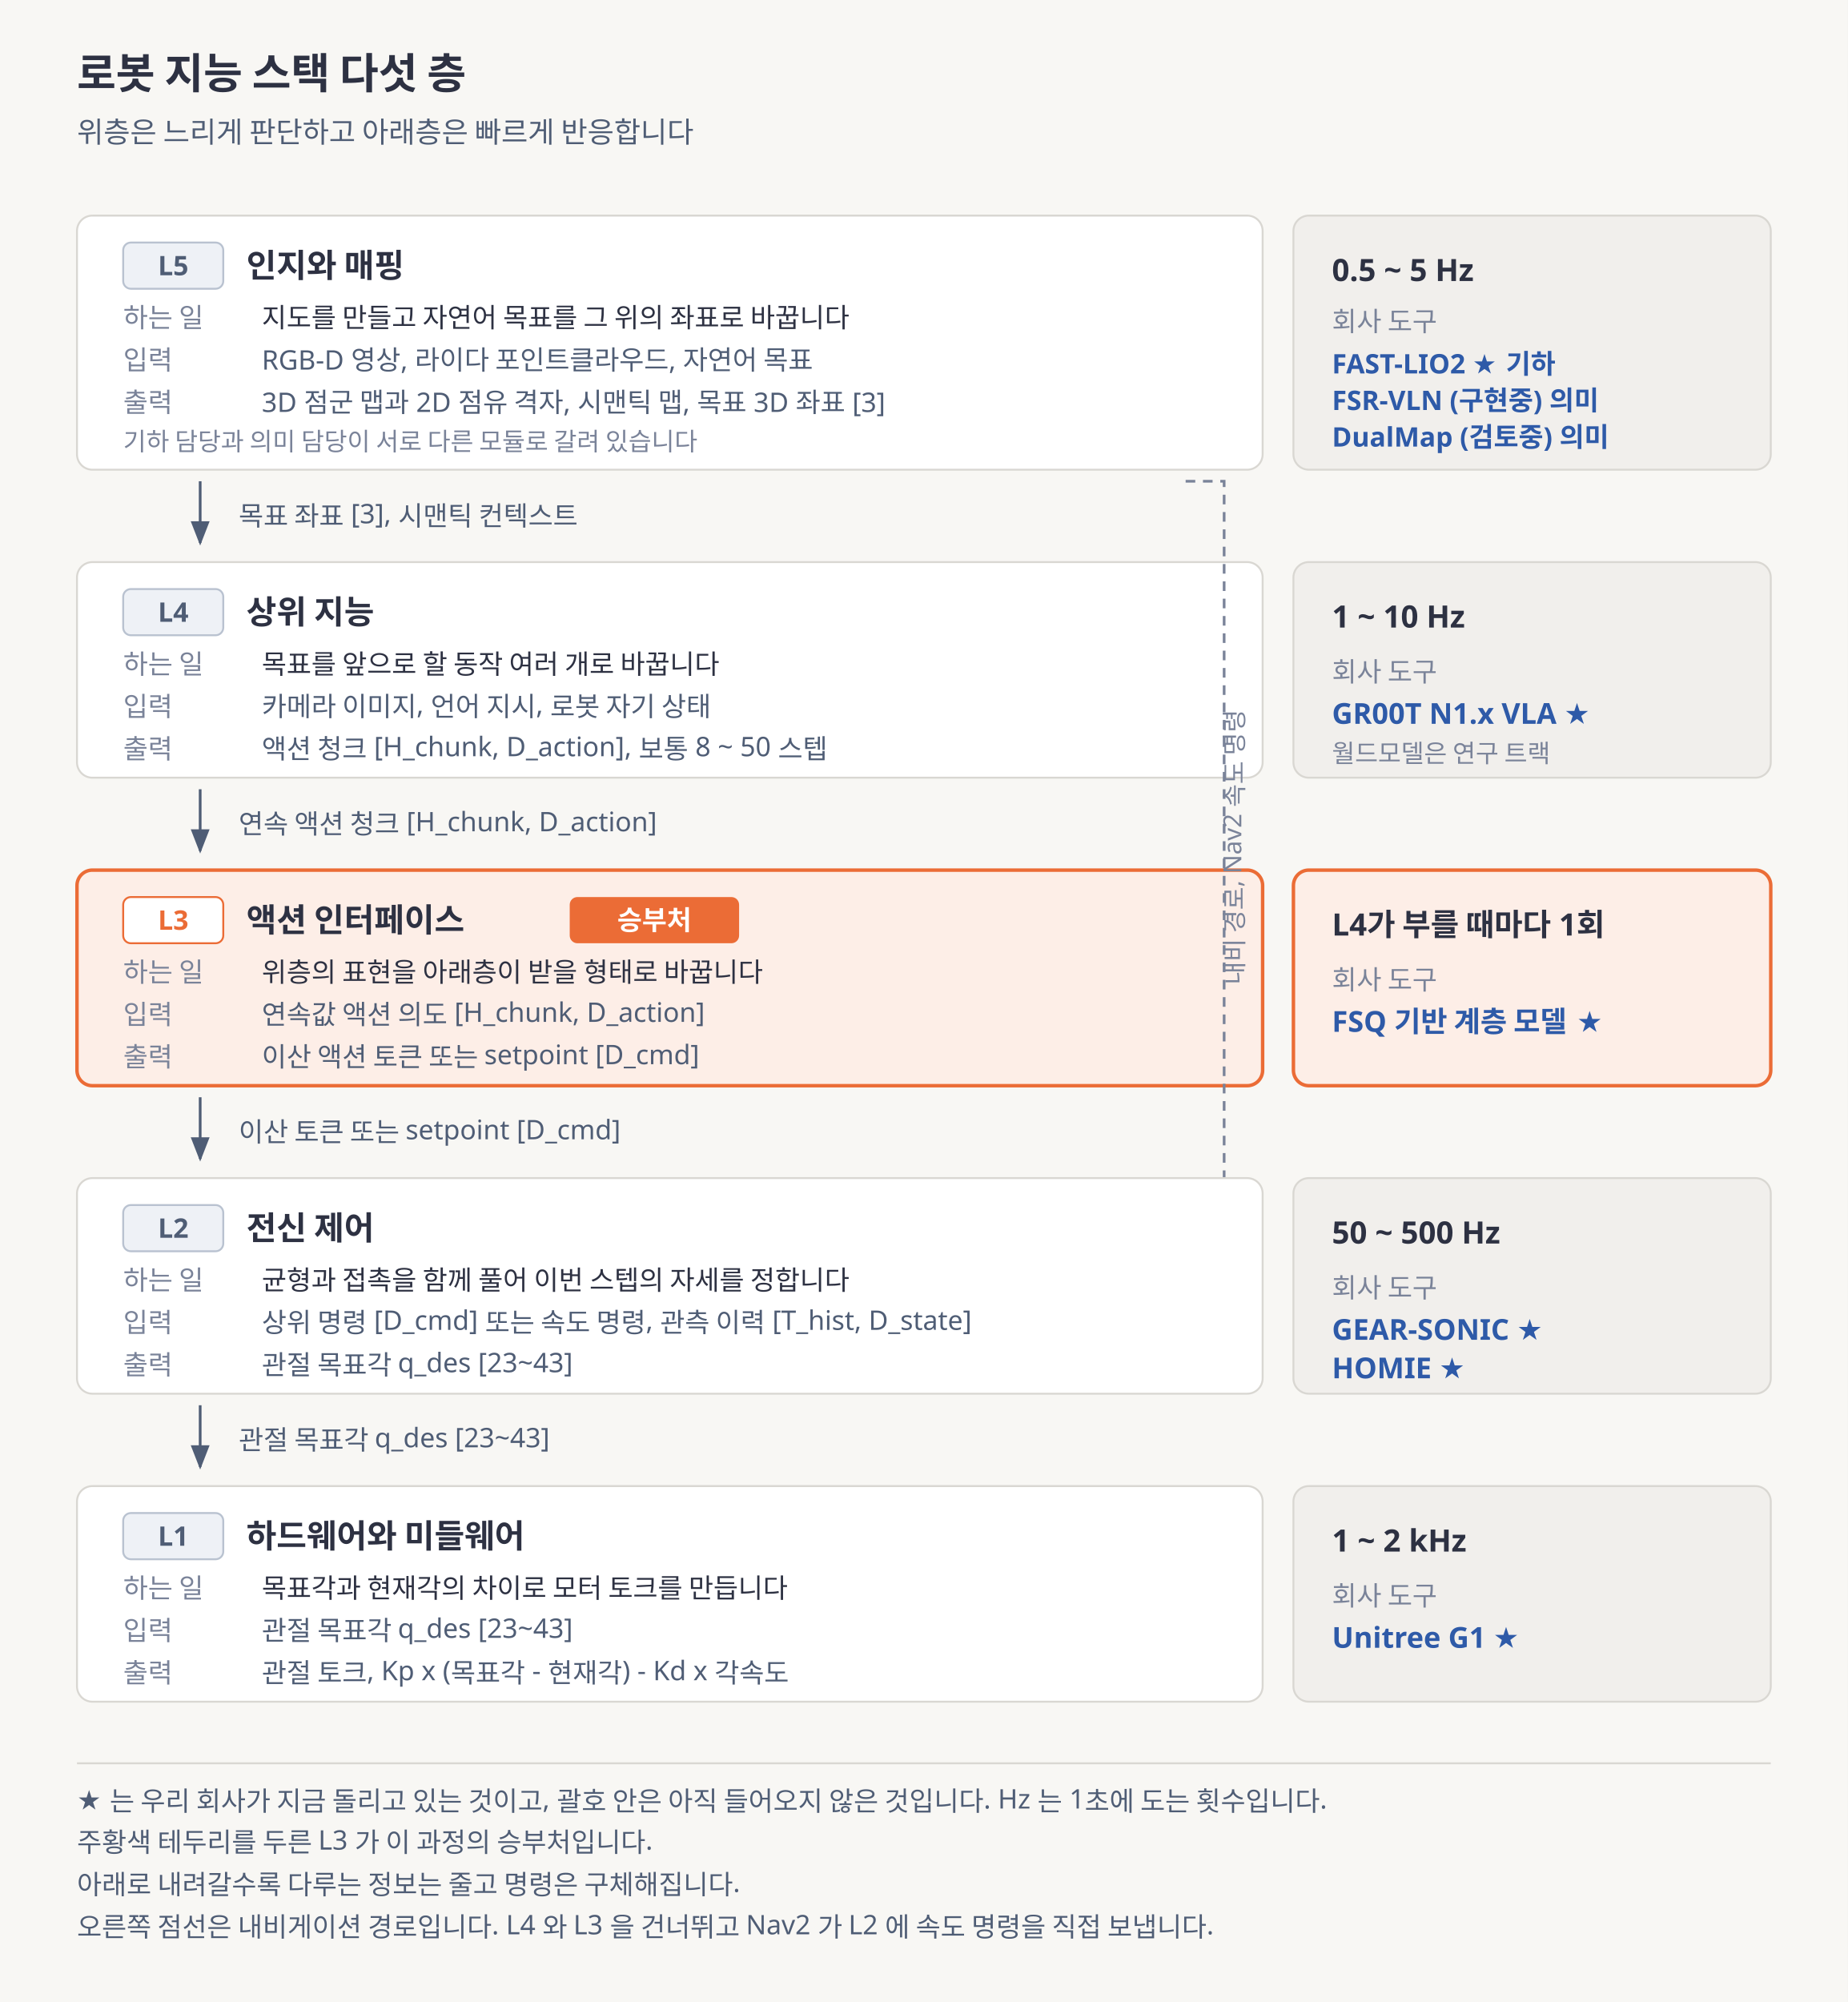
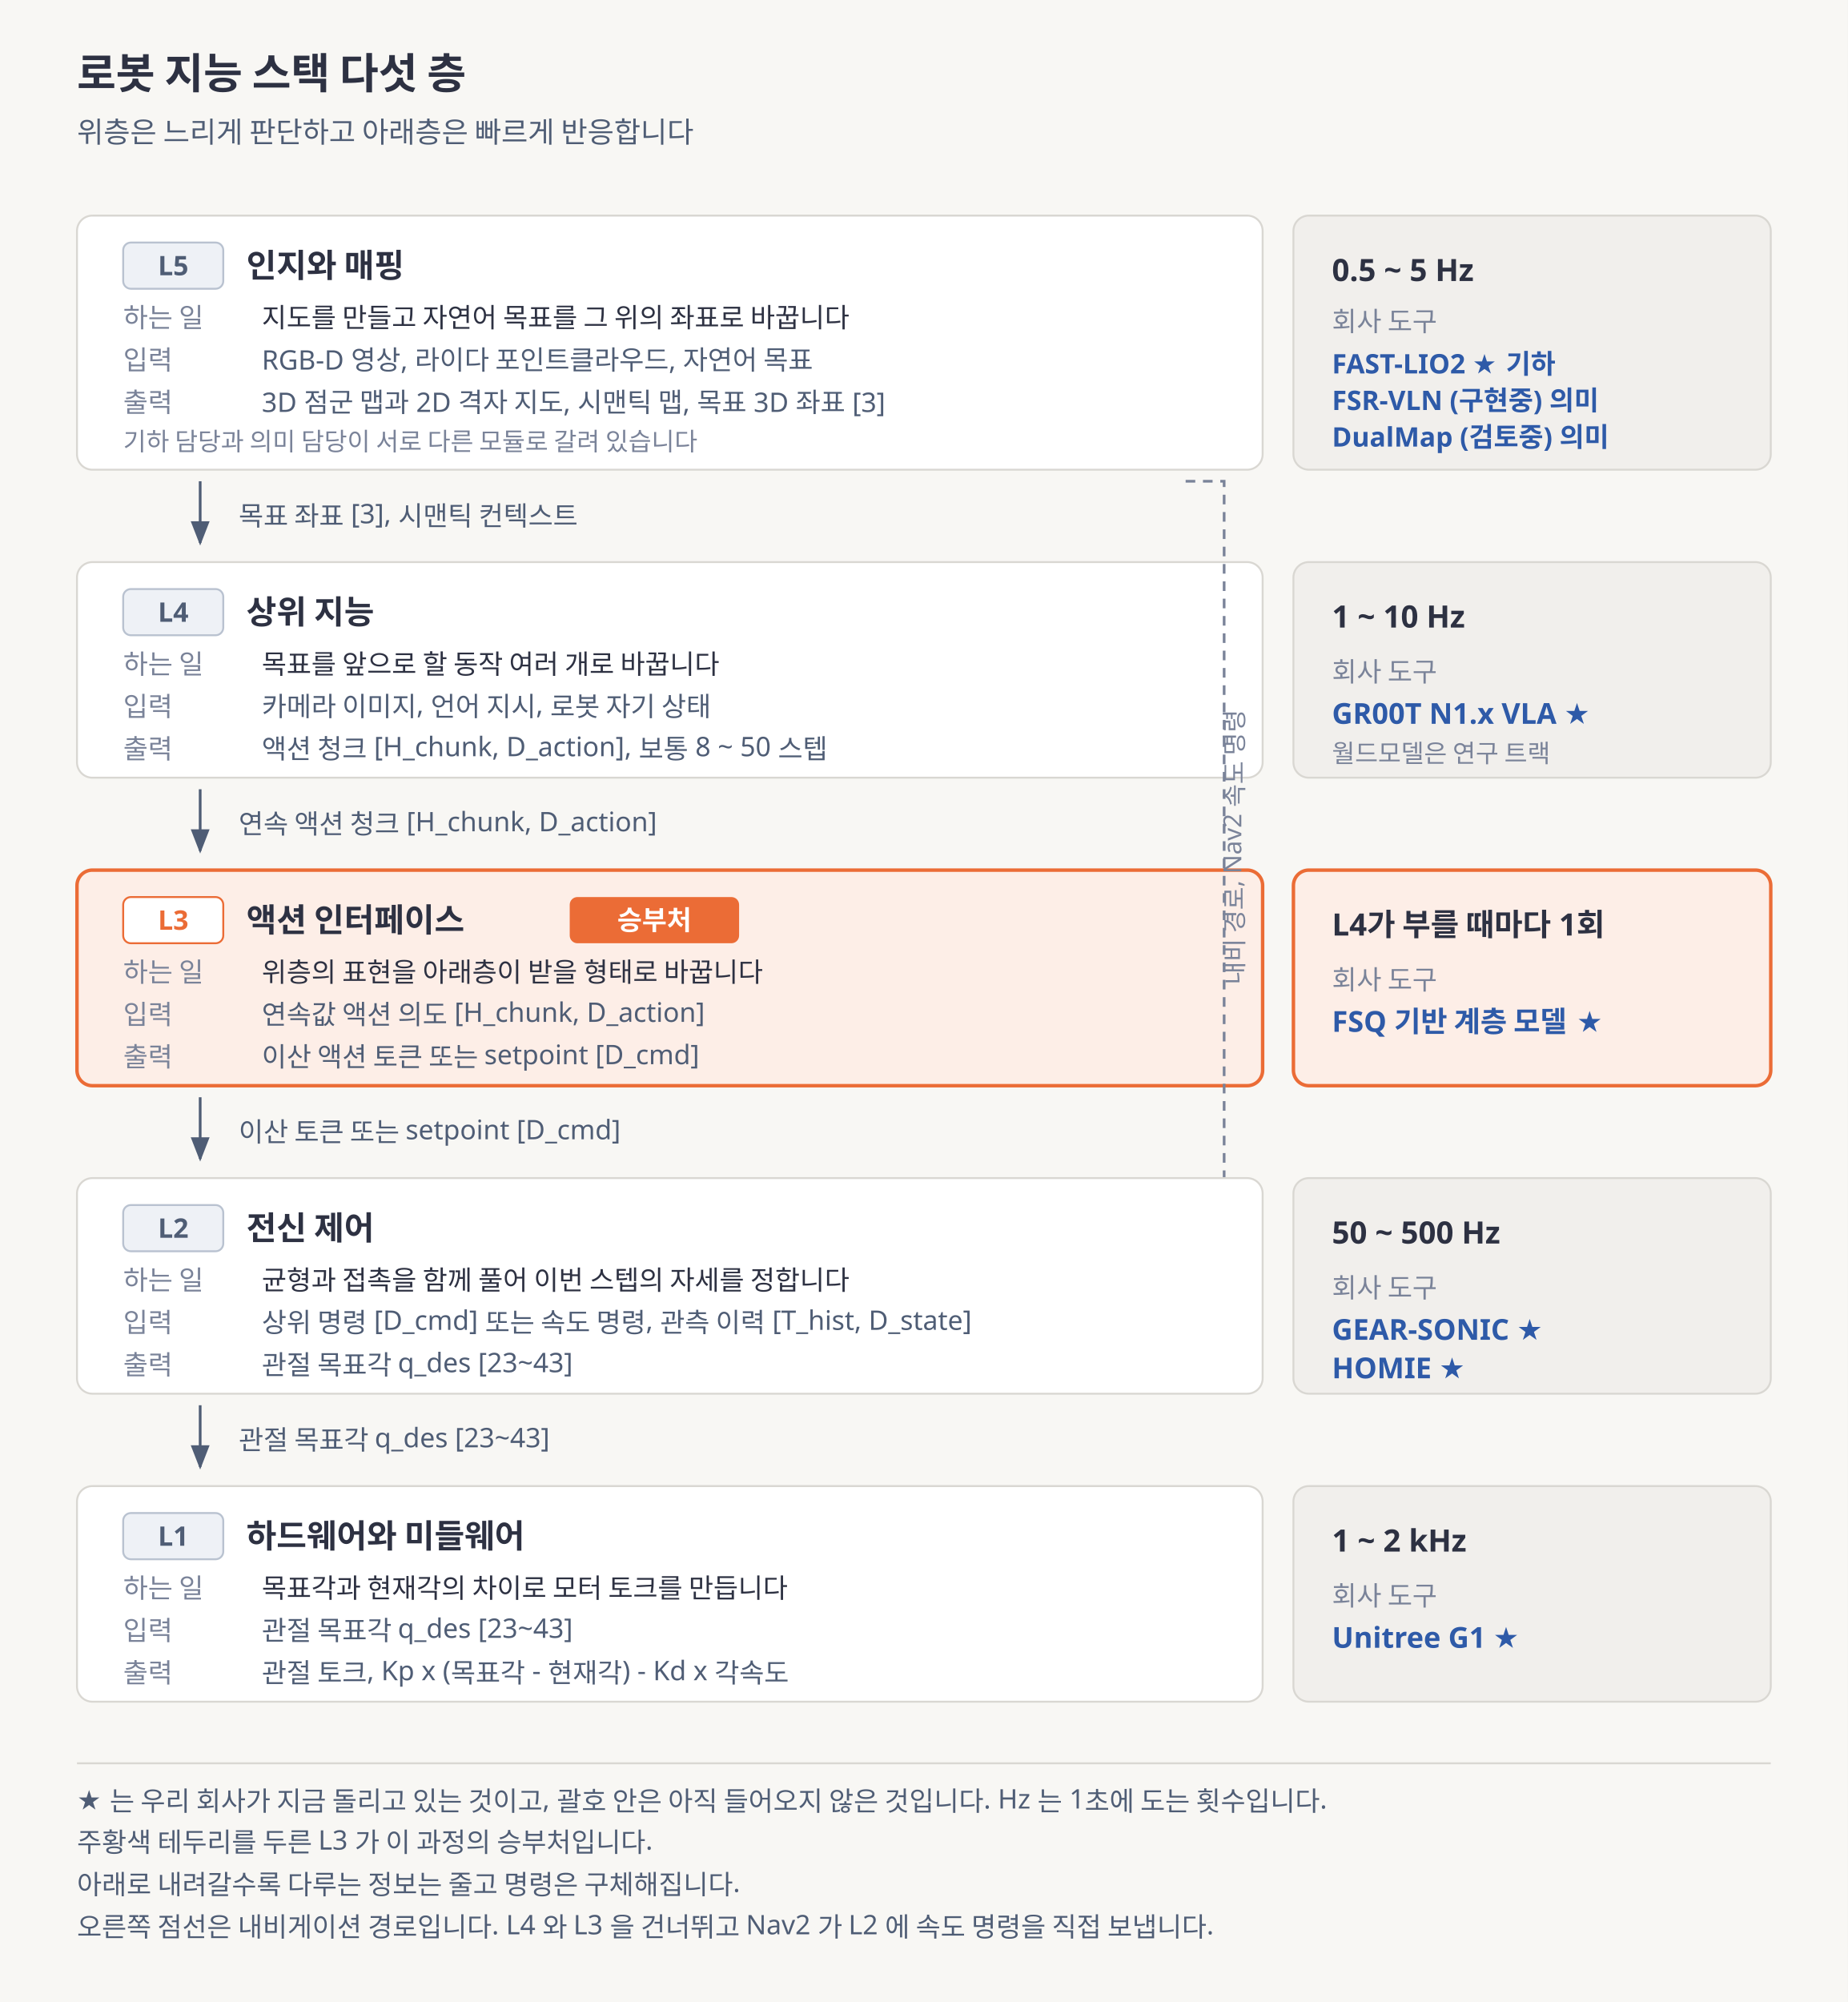
<svg xmlns="http://www.w3.org/2000/svg" viewBox="0 0 960 1040" width="960" height="1040" role="img" aria-label="로봇 지능 스택 다섯 층">
  <defs>
    <marker id="ar" markerWidth="9" markerHeight="7" refX="8" refY="3.5" orient="auto">
      <polygon points="0 0, 9 3.5, 0 7" fill="#4f5d75" />
    </marker>
  </defs>
  <rect x="0" y="0" width="960" height="1040" fill="#f8f7f4" />
  <g font-family="'Noto Sans KR','Malgun Gothic','Apple SD Gothic Neo','Nanum Gothic',sans-serif">
    <text x="40" y="46" font-size="22" font-weight="700" fill="#2d3142">로봇 지능 스택 다섯 층</text>
    <text x="40" y="74" font-size="15" fill="#4f5d75">위층은 느리게 판단하고 아래층은 빠르게 반응합니다</text>
    <rect x="40" y="112" width="616" height="132" rx="8" fill="#ffffff" stroke="#d9d7d2" stroke-width="1" />
    <rect x="672" y="112" width="248" height="132" rx="8" fill="#f1efec" stroke="#d9d7d2" stroke-width="1" />
    <rect x="64" y="126" width="52" height="24" rx="4" fill="#eef1f6" stroke="#b9c2d0" stroke-width="1" />
    <text x="90" y="143" font-size="14" font-weight="700" fill="#4f5d75" text-anchor="middle">L5</text>
    <text x="128" y="144" font-size="17" font-weight="700" fill="#2d3142">인지와 매핑</text>
    <text x="64" y="170" font-size="14" fill="#7a8399">하는 일</text>
    <text x="136" y="170" font-size="14" fill="#2d3142">지도를 만들고 자연어 목표를 그 위의 좌표로 바꿉니다</text>
    <text x="64" y="192" font-size="14" fill="#7a8399">입력</text>
    <text x="136" y="192" font-size="14" fill="#4f5d75">RGB-D 영상, 라이다 포인트클라우드, 자연어 목표</text>
    <text x="64" y="214" font-size="14" fill="#7a8399">출력</text>
-     <text x="136" y="214" font-size="14" fill="#4f5d75">3D 점군 맵과 2D 점유 격자, 시맨틱 맵, 목표 3D 좌표 [3]</text>
+     <text x="136" y="214" font-size="14" fill="#4f5d75">3D 점군 맵과 2D 격자 지도, 시맨틱 맵, 목표 3D 좌표 [3]</text>
    <text x="64" y="234" font-size="13" fill="#7a8399">기하 담당과 의미 담당이 서로 다른 모듈로 갈려 있습니다</text>
    <text x="692" y="146" font-size="16" font-weight="700" fill="#2d3142">0.5 ~ 5 Hz</text>
    <text x="692" y="172" font-size="14" fill="#7a8399">회사 도구</text>
    <text x="692" y="194" font-size="14" font-weight="600" fill="#2e5aa8">FAST-LIO2 ★  기하</text>
    <text x="692" y="213" font-size="14" font-weight="600" fill="#2e5aa8">FSR-VLN (구현중)  의미</text>
    <text x="692" y="232" font-size="14" font-weight="600" fill="#2e5aa8">DualMap (검토중)  의미</text>
    <line x1="104" y1="250" x2="104" y2="282" stroke="#4f5d75" stroke-width="1.4" marker-end="url(#ar)" />
    <text x="124" y="273" font-size="14" fill="#4f5d75">목표 좌표 [3], 시맨틱 컨텍스트</text>
    <rect x="40" y="292" width="616" height="112" rx="8" fill="#ffffff" stroke="#d9d7d2" stroke-width="1" />
    <rect x="672" y="292" width="248" height="112" rx="8" fill="#f1efec" stroke="#d9d7d2" stroke-width="1" />
    <rect x="64" y="306" width="52" height="24" rx="4" fill="#eef1f6" stroke="#b9c2d0" stroke-width="1" />
    <text x="90" y="323" font-size="14" font-weight="700" fill="#4f5d75" text-anchor="middle">L4</text>
    <text x="128" y="324" font-size="17" font-weight="700" fill="#2d3142">상위 지능</text>
    <text x="64" y="350" font-size="14" fill="#7a8399">하는 일</text>
    <text x="136" y="350" font-size="14" fill="#2d3142">목표를 앞으로 할 동작 여러 개로 바꿉니다</text>
    <text x="64" y="372" font-size="14" fill="#7a8399">입력</text>
    <text x="136" y="372" font-size="14" fill="#4f5d75">카메라 이미지, 언어 지시, 로봇 자기 상태</text>
    <text x="64" y="394" font-size="14" fill="#7a8399">출력</text>
    <text x="136" y="394" font-size="14" fill="#4f5d75">액션 청크 [H_chunk, D_action], 보통 8 ~ 50 스텝</text>
    <text x="692" y="326" font-size="16" font-weight="700" fill="#2d3142">1 ~ 10 Hz</text>
    <text x="692" y="354" font-size="14" fill="#7a8399">회사 도구</text>
    <text x="692" y="376" font-size="15" font-weight="600" fill="#2e5aa8">GR00T N1.x VLA ★</text>
    <text x="692" y="396" font-size="13" fill="#7a8399">월드모델은 연구 트랙</text>
    <line x1="104" y1="410" x2="104" y2="442" stroke="#4f5d75" stroke-width="1.4" marker-end="url(#ar)" />
    <text x="124" y="433" font-size="14" fill="#4f5d75">연속 액션 청크 [H_chunk, D_action]</text>
    <rect x="40" y="452" width="616" height="112" rx="8" fill="#fdeee7" stroke="#eb6c36" stroke-width="1.8" />
    <rect x="672" y="452" width="248" height="112" rx="8" fill="#fdeee7" stroke="#eb6c36" stroke-width="1.8" />
    <rect x="64" y="466" width="52" height="24" rx="4" fill="#ffffff" stroke="#eb6c36" stroke-width="1" />
    <text x="90" y="483" font-size="14" font-weight="700" fill="#eb6c36" text-anchor="middle">L3</text>
    <text x="128" y="484" font-size="17" font-weight="700" fill="#2d3142">액션 인터페이스</text>
    <rect x="296" y="466" width="88" height="24" rx="4" fill="#eb6c36" />
    <text x="340" y="483" font-size="14" font-weight="700" fill="#ffffff" text-anchor="middle">승부처</text>
    <text x="64" y="510" font-size="14" fill="#7a8399">하는 일</text>
    <text x="136" y="510" font-size="14" fill="#2d3142">위층의 표현을 아래층이 받을 형태로 바꿉니다</text>
    <text x="64" y="532" font-size="14" fill="#7a8399">입력</text>
    <text x="136" y="532" font-size="14" fill="#4f5d75">연속값 액션 의도 [H_chunk, D_action]</text>
    <text x="64" y="554" font-size="14" fill="#7a8399">출력</text>
    <text x="136" y="554" font-size="14" fill="#4f5d75">이산 액션 토큰 또는 setpoint [D_cmd]</text>
    <text x="692" y="486" font-size="16" font-weight="700" fill="#2d3142">L4가 부를 때마다 1회</text>
    <text x="692" y="514" font-size="14" fill="#7a8399">회사 도구</text>
    <text x="692" y="536" font-size="15" font-weight="600" fill="#2e5aa8">FSQ 기반 계층 모델 ★</text>
    <line x1="104" y1="570" x2="104" y2="602" stroke="#4f5d75" stroke-width="1.4" marker-end="url(#ar)" />
    <text x="124" y="593" font-size="14" fill="#4f5d75">이산 토큰 또는 setpoint [D_cmd]</text>
    <path d="M 616 250 L 636 250 L 636 640 L 616 640" fill="none" stroke="#7a8399" stroke-width="1.4" stroke-dasharray="5 4" marker-end="url(#ar)" />
    <text x="646" y="440" font-size="13" fill="#7a8399" transform="rotate(-90 646 440)" text-anchor="middle">내비 경로, Nav2 속도 명령</text>
    <rect x="40" y="612" width="616" height="112" rx="8" fill="#ffffff" stroke="#d9d7d2" stroke-width="1" />
    <rect x="672" y="612" width="248" height="112" rx="8" fill="#f1efec" stroke="#d9d7d2" stroke-width="1" />
    <rect x="64" y="626" width="52" height="24" rx="4" fill="#eef1f6" stroke="#b9c2d0" stroke-width="1" />
    <text x="90" y="643" font-size="14" font-weight="700" fill="#4f5d75" text-anchor="middle">L2</text>
    <text x="128" y="644" font-size="17" font-weight="700" fill="#2d3142">전신 제어</text>
    <text x="64" y="670" font-size="14" fill="#7a8399">하는 일</text>
    <text x="136" y="670" font-size="14" fill="#2d3142">균형과 접촉을 함께 풀어 이번 스텝의 자세를 정합니다</text>
    <text x="64" y="692" font-size="14" fill="#7a8399">입력</text>
    <text x="136" y="692" font-size="14" fill="#4f5d75">상위 명령 [D_cmd] 또는 속도 명령, 관측 이력 [T_hist, D_state]</text>
    <text x="64" y="714" font-size="14" fill="#7a8399">출력</text>
    <text x="136" y="714" font-size="14" fill="#4f5d75">관절 목표각 q_des [23~43]</text>
    <text x="692" y="646" font-size="16" font-weight="700" fill="#2d3142">50 ~ 500 Hz</text>
    <text x="692" y="674" font-size="14" fill="#7a8399">회사 도구</text>
    <text x="692" y="696" font-size="15" font-weight="600" fill="#2e5aa8">GEAR-SONIC ★</text>
    <text x="692" y="716" font-size="15" font-weight="600" fill="#2e5aa8">HOMIE ★</text>
    <line x1="104" y1="730" x2="104" y2="762" stroke="#4f5d75" stroke-width="1.4" marker-end="url(#ar)" />
    <text x="124" y="753" font-size="14" fill="#4f5d75">관절 목표각 q_des [23~43]</text>
    <rect x="40" y="772" width="616" height="112" rx="8" fill="#ffffff" stroke="#d9d7d2" stroke-width="1" />
    <rect x="672" y="772" width="248" height="112" rx="8" fill="#f1efec" stroke="#d9d7d2" stroke-width="1" />
    <rect x="64" y="786" width="52" height="24" rx="4" fill="#eef1f6" stroke="#b9c2d0" stroke-width="1" />
    <text x="90" y="803" font-size="14" font-weight="700" fill="#4f5d75" text-anchor="middle">L1</text>
    <text x="128" y="804" font-size="17" font-weight="700" fill="#2d3142">하드웨어와 미들웨어</text>
    <text x="64" y="830" font-size="14" fill="#7a8399">하는 일</text>
    <text x="136" y="830" font-size="14" fill="#2d3142">목표각과 현재각의 차이로 모터 토크를 만듭니다</text>
    <text x="64" y="852" font-size="14" fill="#7a8399">입력</text>
    <text x="136" y="852" font-size="14" fill="#4f5d75">관절 목표각 q_des [23~43]</text>
    <text x="64" y="874" font-size="14" fill="#7a8399">출력</text>
    <text x="136" y="874" font-size="14" fill="#4f5d75">관절 토크, Kp x (목표각 - 현재각) - Kd x 각속도</text>
    <text x="692" y="806" font-size="16" font-weight="700" fill="#2d3142">1 ~ 2 kHz</text>
    <text x="692" y="834" font-size="14" fill="#7a8399">회사 도구</text>
    <text x="692" y="856" font-size="15" font-weight="600" fill="#2e5aa8">Unitree G1 ★</text>
    <line x1="40" y1="916" x2="920" y2="916" stroke="#d9d7d2" stroke-width="1" />
    <text x="40" y="940" font-size="14" fill="#4f5d75">★ 는 우리 회사가 지금 돌리고 있는 것이고, 괄호 안은 아직 들어오지 않은 것입니다. Hz 는 1초에 도는 횟수입니다.</text>
    <text x="40" y="962" font-size="14" fill="#4f5d75">주황색 테두리를 두른 L3 가 이 과정의 승부처입니다.</text>
    <text x="40" y="984" font-size="14" fill="#4f5d75">아래로 내려갈수록 다루는 정보는 줄고 명령은 구체해집니다.</text>
    <text x="40" y="1006" font-size="14" fill="#4f5d75">오른쪽 점선은 내비게이션 경로입니다. L4 와 L3 을 건너뛰고 Nav2 가 L2 에 속도 명령을 직접 보냅니다.</text>
  </g>
</svg>
